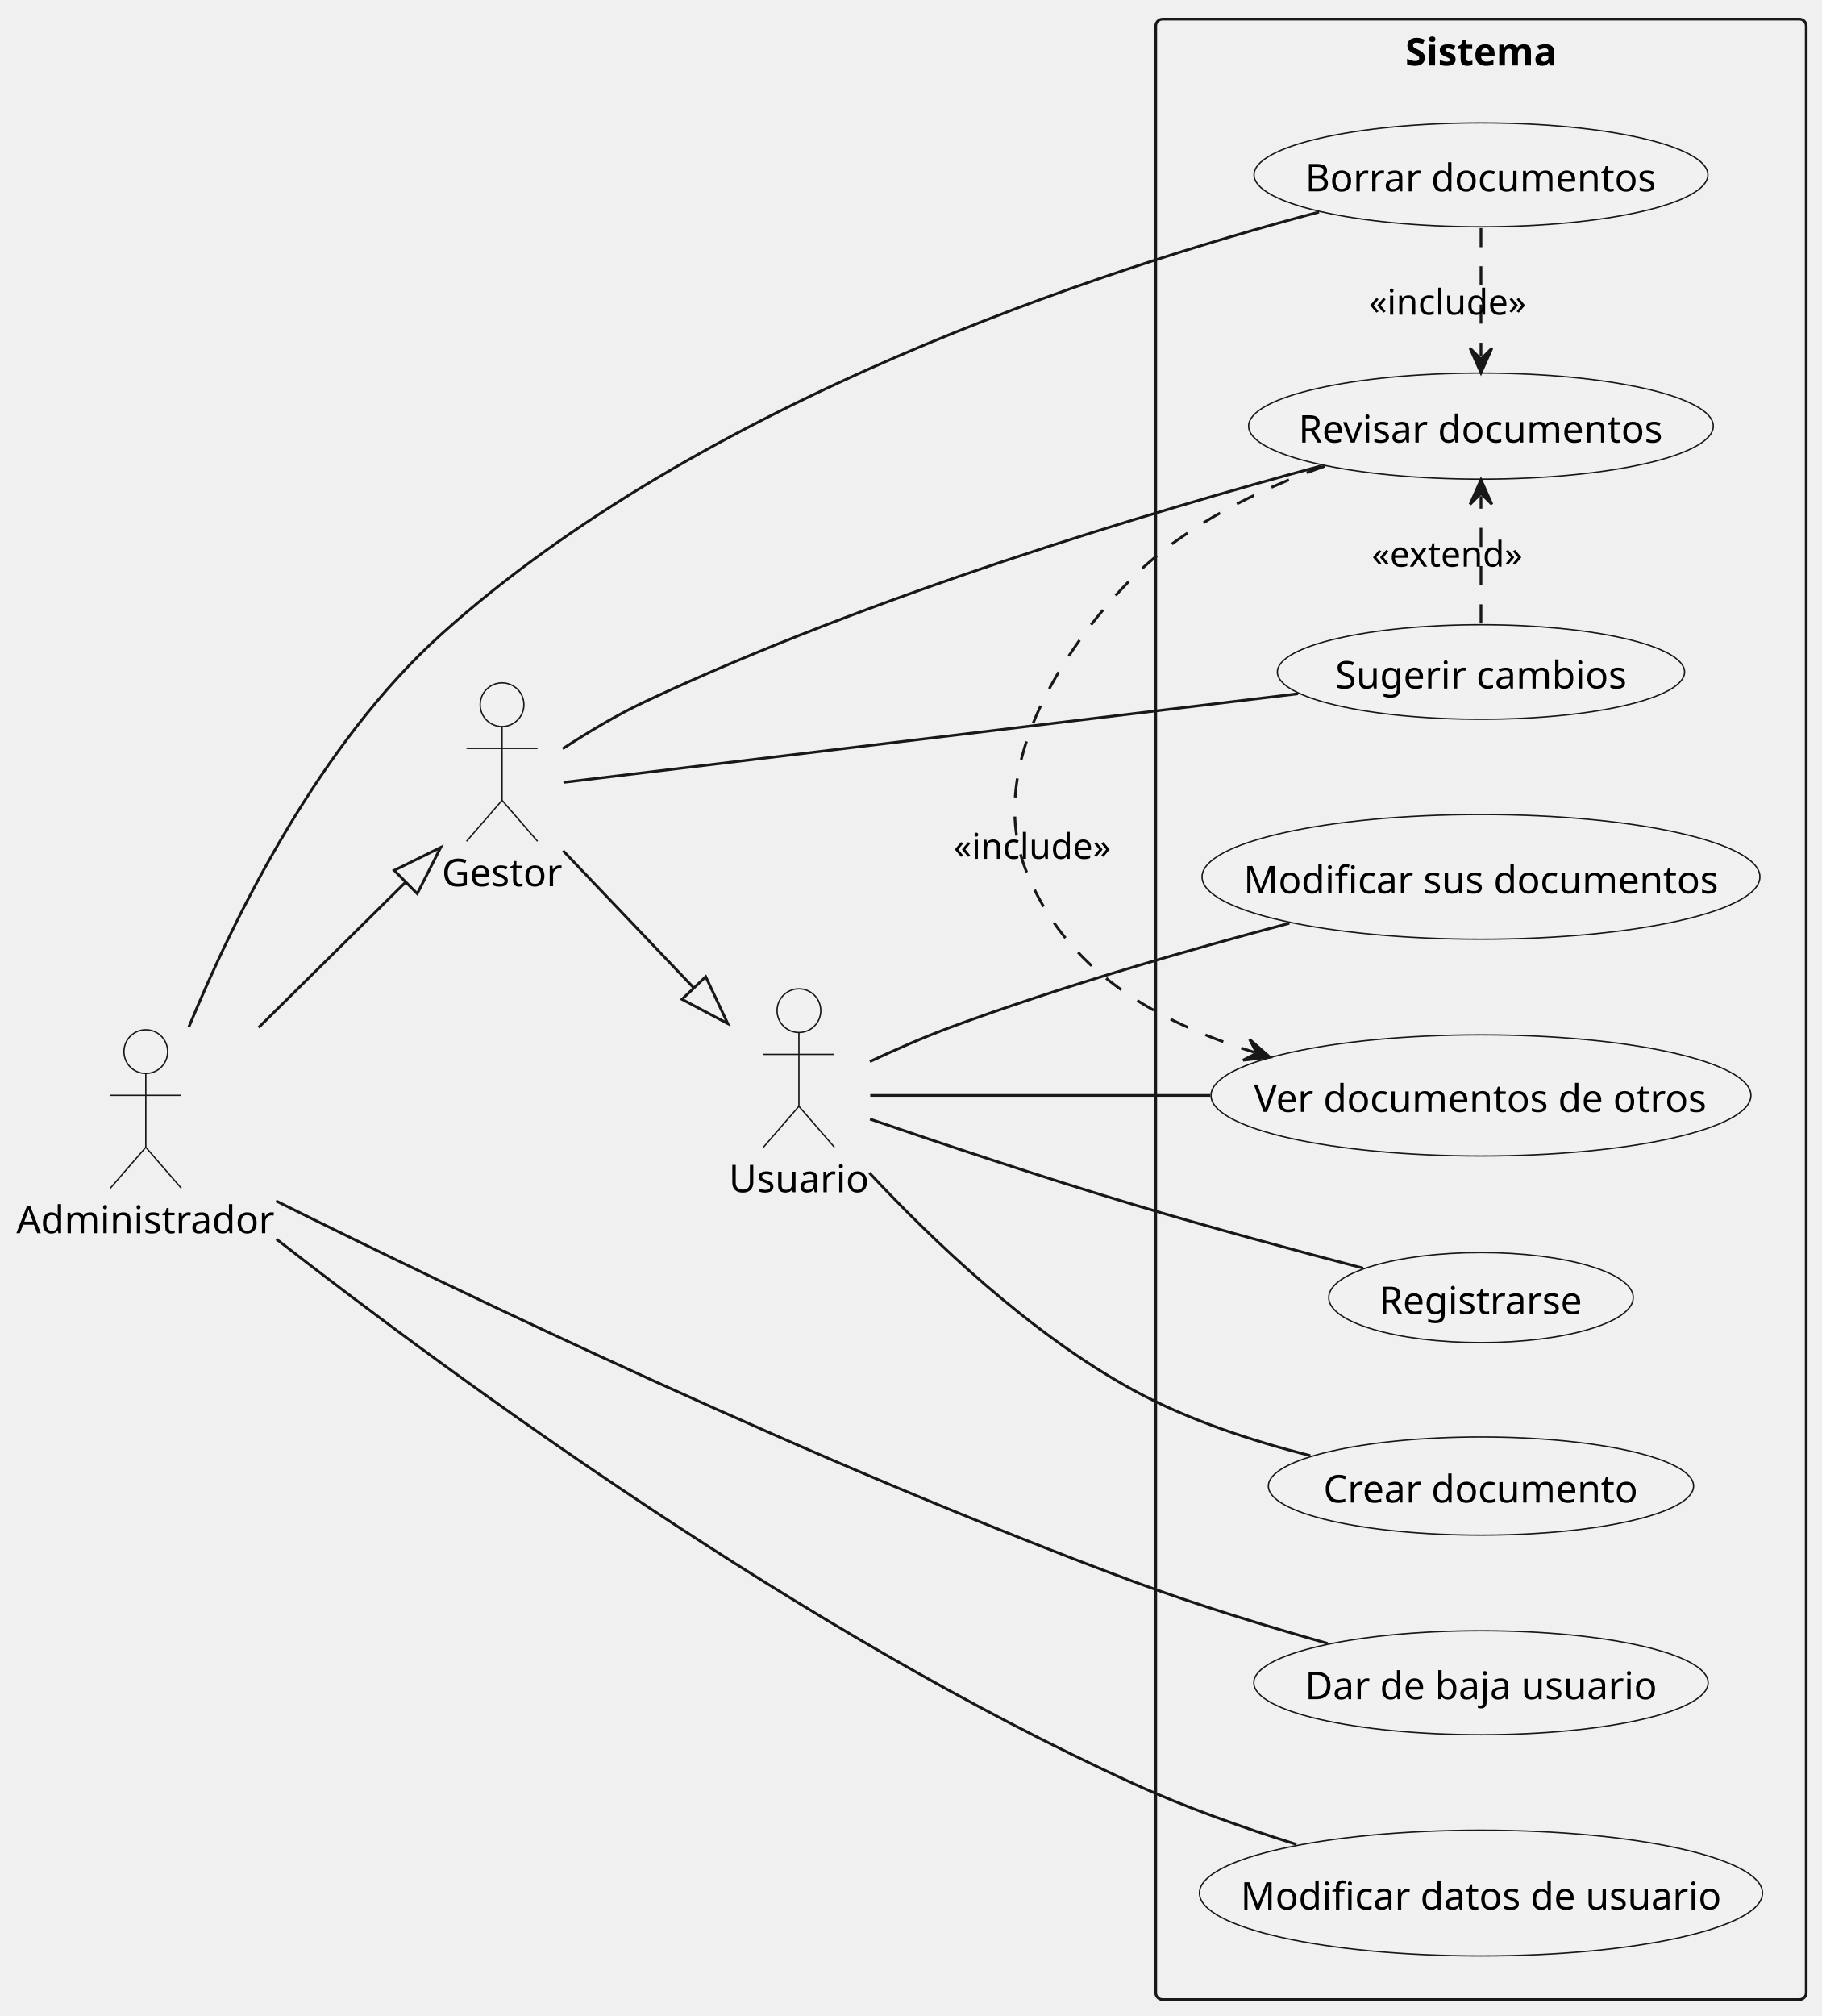
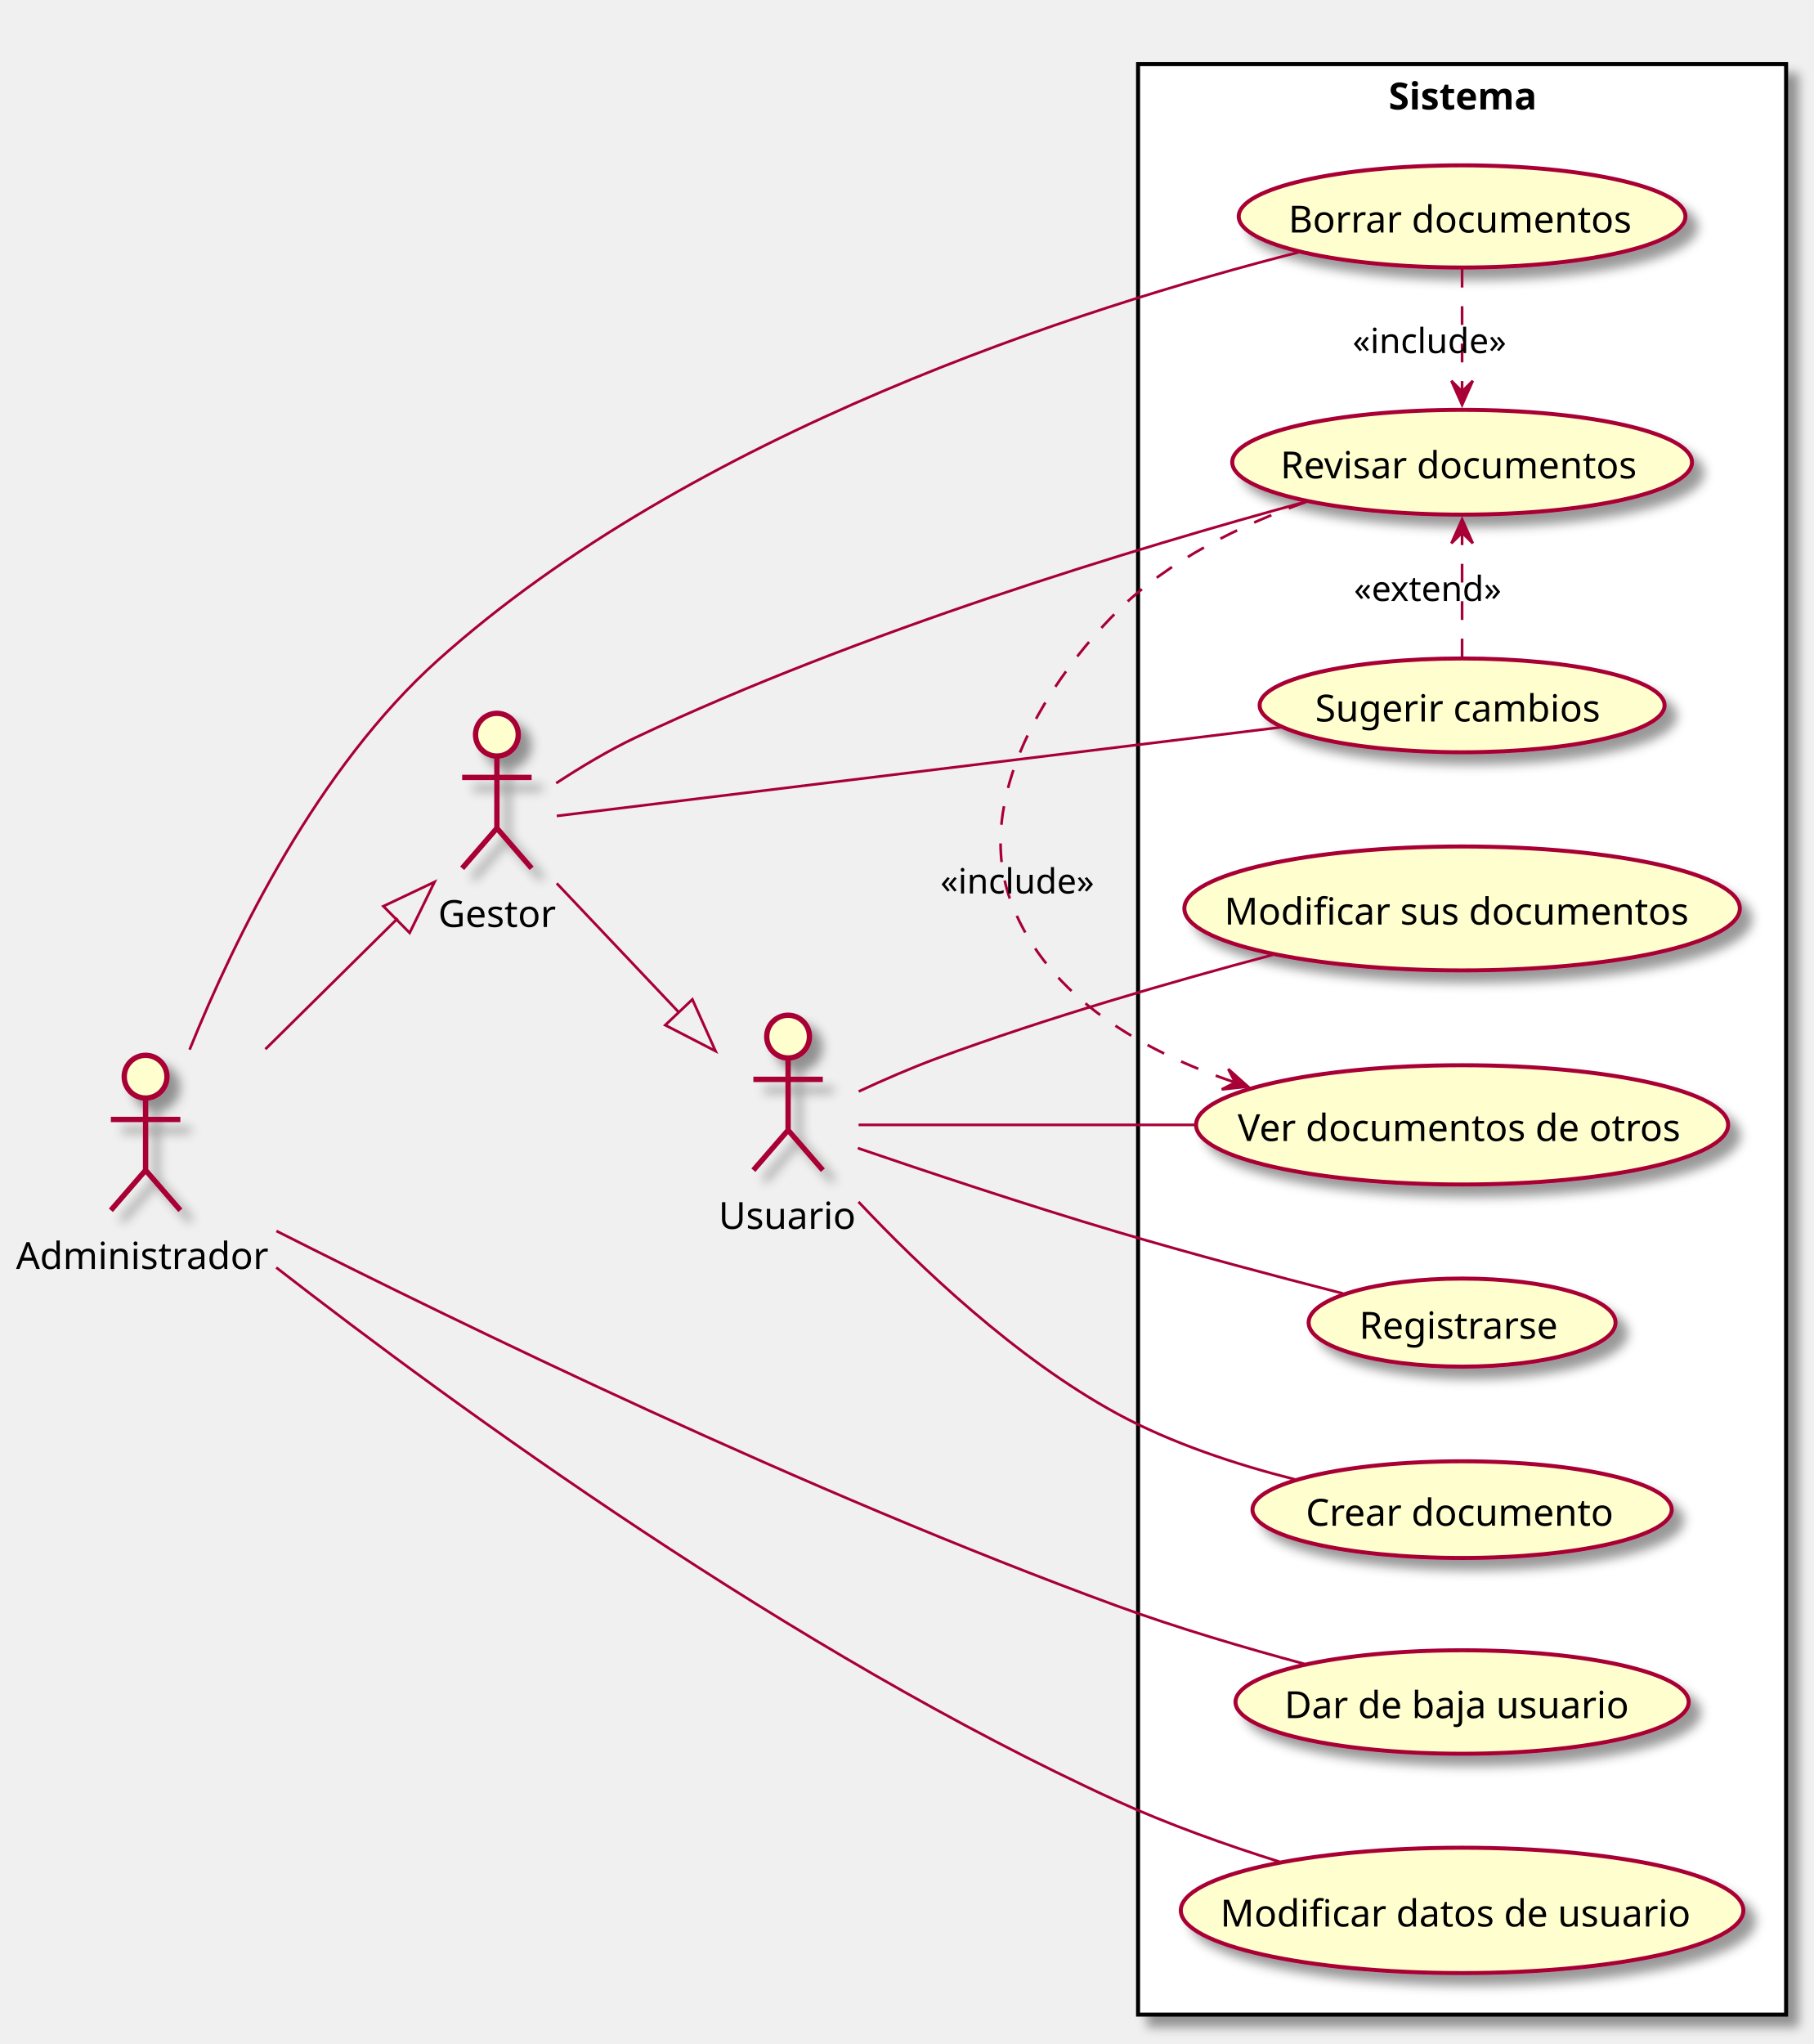
- <svg xmlns="http://www.w3.org/2000/svg" contentStyleType="text/css" data-diagram-type="DESCRIPTION" height="738px" preserveAspectRatio="none" style="width:667px;height:738px;background:#FFFFFF;" version="1.1" viewBox="0 0 667 738" width="667px" zoomAndPan="magnify">
-   <defs />
+ <svg xmlns="http://www.w3.org/2000/svg" contentScriptType="application/ecmascript" contentStyleType="text/css" height="765px" preserveAspectRatio="none" style="width:679px;height:765px;" version="1.1" viewBox="0 0 679 765" width="679px" zoomAndPan="magnify">
+   <defs>
+     <filter height="300%" id="f8x0zigccnrij" width="300%" x="-1" y="-1">
+       <feGaussianBlur result="blurOut" stdDeviation="2.0" />
+       <feColorMatrix in="blurOut" result="blurOut2" type="matrix" values="0 0 0 0 0 0 0 0 0 0 0 0 0 0 0 0 0 0 .4 0" />
+       <feOffset dx="4.0" dy="4.0" in="blurOut2" result="blurOut3" />
+       <feBlend in="SourceGraphic" in2="blurOut3" mode="normal" />
+     </filter>
+   </defs>
  <g>
-     <g class="cluster" data-qualified-name="Sistema" data-source-line="7" id="ent0005">
-       <rect fill="none" height="725" rx="2.5" ry="2.5" style="stroke:#181818;stroke-width:1;" width="238.18" x="423.19" y="7" />
-       <text fill="#000000" font-family="sans-serif" font-size="14" font-weight="bold" lengthAdjust="spacing" textLength="55.398" x="514.581" y="23.966">Sistema</text>
-     </g>
-     <g class="entity" data-qualified-name="Sistema.Registrarse" data-source-line="9" id="ent0006">
-       <ellipse cx="542.284" cy="475.003" fill="#F1F1F1" rx="55.754" ry="16.483" style="stroke:#181818;stroke-width:0.5;" />
-       <text fill="#000000" font-family="sans-serif" font-size="14" lengthAdjust="spacing" textLength="74.606" x="504.981" y="481.037">Registrarse</text>
-     </g>
-     <g class="entity" data-qualified-name="Sistema.Crear documento" data-source-line="10" id="ent0008">
-       <ellipse cx="542.28" cy="544" fill="#F1F1F1" rx="77.85" ry="17.97" style="stroke:#181818;stroke-width:0.5;" />
-       <text fill="#000000" font-family="sans-serif" font-size="14" lengthAdjust="spacing" textLength="115.416" x="484.573" y="550.034">Crear documento</text>
-     </g>
-     <g class="entity" data-qualified-name="Sistema.Modificar sus documentos" data-source-line="11" id="ent0010">
-       <ellipse cx="542.283" cy="320.997" fill="#F1F1F1" rx="102.133" ry="22.826" style="stroke:#181818;stroke-width:0.5;" />
-       <text fill="#000000" font-family="sans-serif" font-size="14" lengthAdjust="spacing" textLength="173.837" x="455.364" y="327.031">Modificar sus documentos</text>
-     </g>
-     <g class="entity" data-qualified-name="Sistema.Ver documentos de otros" data-source-line="12" id="ent0012">
-       <ellipse cx="542.278" cy="401" fill="#F1F1F1" rx="98.848" ry="22.169" style="stroke:#181818;stroke-width:0.5;" />
-       <text fill="#000000" font-family="sans-serif" font-size="14" lengthAdjust="spacing" textLength="166.305" x="459.125" y="407.034">Ver documentos de otros</text>
-     </g>
-     <g class="entity" data-qualified-name="Sistema.Revisar documentos" data-source-line="14" id="ent0014">
-       <ellipse cx="542.277" cy="155.995" fill="#F1F1F1" rx="85.077" ry="19.415" style="stroke:#181818;stroke-width:0.5;" />
-       <text fill="#000000" font-family="sans-serif" font-size="14" lengthAdjust="spacing" textLength="133.63" x="475.462" y="162.029">Revisar documentos</text>
-     </g>
-     <g class="entity" data-qualified-name="Sistema.Sugerir cambios" data-source-line="15" id="ent0016">
-       <ellipse cx="542.283" cy="246" fill="#F1F1F1" rx="74.553" ry="17.311" style="stroke:#181818;stroke-width:0.5;" />
-       <text fill="#000000" font-family="sans-serif" font-size="14" lengthAdjust="spacing" textLength="106.722" x="488.922" y="252.035">Sugerir cambios</text>
-     </g>
-     <g class="entity" data-qualified-name="Sistema.Dar de baja usuario" data-source-line="17" id="ent0018">
-       <ellipse cx="542.279" cy="615.996" fill="#F1F1F1" rx="83.18" ry="19.036" style="stroke:#181818;stroke-width:0.5;" />
-       <text fill="#000000" font-family="sans-serif" font-size="14" lengthAdjust="spacing" textLength="128.94" x="477.81" y="622.03">Dar de baja usuario</text>
-     </g>
-     <g class="entity" data-qualified-name="Sistema.Modificar datos de usuario" data-source-line="18" id="ent0020">
-       <ellipse cx="542.281" cy="692.998" fill="#F1F1F1" rx="103.091" ry="23.018" style="stroke:#181818;stroke-width:0.5;" />
-       <text fill="#000000" font-family="sans-serif" font-size="14" lengthAdjust="spacing" textLength="176.021" x="454.271" y="699.032">Modificar datos de usuario</text>
-     </g>
-     <g class="entity" data-qualified-name="Sistema.Borrar documentos" data-source-line="19" id="ent0022">
-       <ellipse cx="542.275" cy="63.999" fill="#F1F1F1" rx="83.095" ry="19.019" style="stroke:#181818;stroke-width:0.5;" />
-       <text fill="#000000" font-family="sans-serif" font-size="14" lengthAdjust="spacing" textLength="128.73" x="477.91" y="70.033">Borrar documentos</text>
-     </g>
-     <g class="entity" data-qualified-name="Usuario" data-source-line="3" id="ent0002">
-       <ellipse cx="292.535" cy="369.97" fill="#F1F1F1" rx="8" ry="8" style="stroke:#181818;stroke-width:0.5;" />
-       <path d="M292.535,377.97 L292.535,404.97 M279.535,385.97 L305.535,385.97 M292.535,404.97 L279.535,419.97 M292.535,404.97 L305.535,419.97" fill="none" style="stroke:#181818;stroke-width:0.5;" />
-       <text fill="#000000" font-family="sans-serif" font-size="14" lengthAdjust="spacing" textLength="51.31" x="266.88" y="436.436">Usuario</text>
-     </g>
-     <g class="entity" data-qualified-name="Gestor" data-source-line="4" id="ent0003">
-       <ellipse cx="183.83" cy="257.97" fill="#F1F1F1" rx="8" ry="8" style="stroke:#181818;stroke-width:0.5;" />
-       <path d="M183.83,265.97 L183.83,292.97 M170.83,273.97 L196.83,273.97 M183.83,292.97 L170.83,307.97 M183.83,292.97 L196.83,307.97" fill="none" style="stroke:#181818;stroke-width:0.5;" />
-       <text fill="#000000" font-family="sans-serif" font-size="14" lengthAdjust="spacing" textLength="44.1" x="161.78" y="324.436">Gestor</text>
-     </g>
-     <g class="entity" data-qualified-name="Administrador" data-source-line="5" id="ent0004">
-       <ellipse cx="53.39" cy="384.97" fill="#F1F1F1" rx="8" ry="8" style="stroke:#181818;stroke-width:0.5;" />
-       <path d="M53.39,392.97 L53.39,419.97 M40.39,400.97 L66.39,400.97 M53.39,419.97 L40.39,434.97 M53.39,419.97 L66.39,434.97" fill="none" style="stroke:#181818;stroke-width:0.5;" />
-       <text fill="#000000" font-family="sans-serif" font-size="14" lengthAdjust="spacing" textLength="94.78" x="6" y="451.436">Administrador</text>
-     </g>
-     <g class="link" data-entity-1="ent0002" data-entity-2="ent0006" data-link-type="association" data-source-line="9" id="lnk7">
-       <path d="M318.57,409.67 C343.08,418.06 381.53,430.94 415.19,441 C442.99,449.31 474.52,457.81 499.09,464.23" fill="none" id="Usuario-Registrarse" style="stroke:#181818;stroke-width:1;" />
-     </g>
-     <g class="link" data-entity-1="ent0002" data-entity-2="ent0008" data-link-type="association" data-source-line="10" id="lnk9">
-       <path d="M318.34,429.35 C341.19,453.8 377.23,488.34 415.19,509 C435.04,519.81 458.51,527.5 479.79,532.87" fill="none" id="Usuario-Crear documento" style="stroke:#181818;stroke-width:1;" />
-     </g>
-     <g class="link" data-entity-1="ent0002" data-entity-2="ent0010" data-link-type="association" data-source-line="11" id="lnk11">
-       <path d="M318.51,388.61 C327.71,384.31 338.3,379.65 348.19,376 C388.58,361.11 434.94,347.78 472.11,337.98" fill="none" id="Usuario-Modificar sus documentos" style="stroke:#181818;stroke-width:1;" />
-     </g>
-     <g class="link" data-entity-1="ent0002" data-entity-2="ent0012" data-link-type="association" data-source-line="12" id="lnk13">
-       <path d="M318.65,401 C347.87,401 397.88,401 443.12,401" fill="none" id="Usuario-Ver documentos de otros" style="stroke:#181818;stroke-width:1;" />
-     </g>
-     <g class="link" data-entity-1="ent0003" data-entity-2="ent0014" data-link-type="association" data-source-line="14" id="lnk15">
-       <path d="M206.04,274.1 C214.97,268.25 225.66,261.81 235.88,257 C319.01,217.9 421.41,187.35 483.98,170.5" fill="none" id="Gestor-Revisar documentos" style="stroke:#181818;stroke-width:1;" />
-     </g>
-     <g class="link" data-entity-1="ent0003" data-entity-2="ent0016" data-link-type="association" data-source-line="15" id="lnk17">
-       <path d="M206.32,286.41 C258.48,280.12 393.45,263.83 475.26,253.96" fill="none" id="Gestor-Sugerir cambios" style="stroke:#181818;stroke-width:1;" />
-     </g>
-     <g class="link" data-entity-1="ent0004" data-entity-2="ent0018" data-link-type="association" data-source-line="17" id="lnk19">
-       <path d="M101.08,439.62 C169.03,473.42 299.66,536.19 415.19,579 C438.08,587.48 463.86,595.34 486.12,601.61" fill="none" id="Administrador-Dar de baja usuario" style="stroke:#181818;stroke-width:1;" />
-     </g>
-     <g class="link" data-entity-1="ent0004" data-entity-2="ent0020" data-link-type="association" data-source-line="18" id="lnk21">
-       <path d="M101.22,453.61 C167.52,505.2 294.17,597.78 415.19,653 C433.99,661.58 455.16,669.07 474.7,675.18" fill="none" id="Administrador-Modificar datos de usuario" style="stroke:#181818;stroke-width:1;" />
-     </g>
-     <g class="link" data-entity-1="ent0004" data-entity-2="ent0022" data-link-type="association" data-source-line="19" id="lnk23">
-       <path d="M69.15,375.97 C86.01,335.06 117.17,272 161.78,232 C257,146.62 402.62,98.87 482.97,77.62" fill="none" id="Administrador-Borrar documentos" style="stroke:#181818;stroke-width:1;" />
-     </g>
-     <g class="link" data-entity-1="ent0014" data-entity-2="ent0012" data-link-type="dependency" data-source-line="21" id="lnk24">
-       <path d="M485.06,170.66 C461.06,179.18 434.34,192.07 415.19,211 C392.37,233.54 360.13,279.14 375.62,318.5 C390.04,355.15 422.843,373.82 459.223,385.19" fill="none" id="Revisar documentos-to-Ver documentos de otros" style="stroke:#181818;stroke-width:1;stroke-dasharray:7,7;" />
-       <polygon fill="#181818" points="464.95,386.98,457.553,380.477,460.178,385.488,455.166,388.113,464.95,386.98" style="stroke:#181818;stroke-width:1;" />
-       <text fill="#000000" font-family="sans-serif" font-size="13" lengthAdjust="spacing" textLength="57.577" x="349.19" y="314.397">«include»</text>
-     </g>
-     <g class="link" data-entity-1="ent0016" data-entity-2="ent0014" data-link-type="dependency" data-source-line="22" id="lnk25">
-       <path d="M542.28,228.22 C542.28,213.06 542.28,197.29 542.28,181.62" fill="none" id="Sugerir cambios-to-Revisar documentos" style="stroke:#181818;stroke-width:1;stroke-dasharray:7,7;" />
-       <polygon fill="#181818" points="542.28,175.62,538.28,184.62,542.28,180.62,546.28,184.62,542.28,175.62" style="stroke:#181818;stroke-width:1;" />
-       <text fill="#000000" font-family="sans-serif" font-size="13" lengthAdjust="spacing" textLength="55.497" x="502.28" y="207.447">«extend»</text>
-     </g>
-     <g class="link" data-entity-1="ent0022" data-entity-2="ent0014" data-link-type="dependency" data-source-line="23" id="lnk26">
-       <path d="M542.28,83.48 C542.28,99.09 542.28,114.88 542.28,130.49" fill="none" id="Borrar documentos-to-Revisar documentos" style="stroke:#181818;stroke-width:1;stroke-dasharray:7,7;" />
-       <polygon fill="#181818" points="542.28,136.49,546.28,127.49,542.28,131.49,538.28,127.49,542.28,136.49" style="stroke:#181818;stroke-width:1;" />
-       <text fill="#000000" font-family="sans-serif" font-size="13" lengthAdjust="spacing" textLength="57.577" x="501.28" y="115.197">«include»</text>
-     </g>
-     <g class="link" data-entity-1="ent0003" data-entity-2="ent0002" data-link-type="extension" data-source-line="26" id="lnk27">
-       <path d="M206.17,311.4 C223.56,329.65 235.744,342.438 254.074,361.678" fill="none" id="Gestor-to-Usuario" style="stroke:#181818;stroke-width:1;" />
-       <polygon fill="none" points="266.49,374.71,258.418,357.539,249.73,365.816,266.49,374.71" style="stroke:#181818;stroke-width:1;" />
-     </g>
-     <g class="link" data-entity-1="ent0004" data-entity-2="ent0003" data-link-type="extension" data-source-line="27" id="lnk28">
-       <path d="M94.68,376.16 C116.75,354.34 130.422,340.827 148.562,322.887" fill="none" id="Administrador-to-Gestor" style="stroke:#181818;stroke-width:1;" />
-       <polygon fill="none" points="161.36,310.23,144.343,318.621,152.781,327.153,161.36,310.23" style="stroke:#181818;stroke-width:1;" />
-     </g>
+     <rect fill="#FFFFFF" filter="url(#f8x0zigccnrij)" height="730" style="stroke: #000000; stroke-width: 1.5;" width="242.57" x="426" y="24" />
+     <text fill="#000000" font-family="sans-serif" font-size="14" font-weight="bold" lengthAdjust="spacingAndGlyphs" textLength="55" x="519.785" y="40.966">Sistema</text>
+     <ellipse cx="547.287" cy="495.003" fill="#FEFECE" filter="url(#f8x0zigccnrij)" rx="57.447" ry="16.483" style="stroke: #A80036; stroke-width: 1.5;" />
+     <text fill="#000000" font-family="sans-serif" font-size="14" lengthAdjust="spacingAndGlyphs" textLength="77" x="508.787" y="501.037">Registrarse</text>
+     <ellipse cx="547.293" cy="565.003" fill="#FEFECE" filter="url(#f8x0zigccnrij)" rx="78.463" ry="18.093" style="stroke: #A80036; stroke-width: 1.5;" />
+     <text fill="#000000" font-family="sans-serif" font-size="14" lengthAdjust="spacingAndGlyphs" textLength="117" x="488.793" y="571.037">Crear documento</text>
+     <ellipse cx="547.292" cy="340.002" fill="#FEFECE" filter="url(#f8x0zigccnrij)" rx="103.962" ry="23.192" style="stroke: #A80036; stroke-width: 1.5;" />
+     <text fill="#000000" font-family="sans-serif" font-size="14" lengthAdjust="spacingAndGlyphs" textLength="178" x="458.292" y="346.036">Modificar sus documentos</text>
+     <ellipse cx="547.294" cy="420.997" fill="#FEFECE" filter="url(#f8x0zigccnrij)" rx="99.584" ry="22.317" style="stroke: #A80036; stroke-width: 1.5;" />
+     <text fill="#000000" font-family="sans-serif" font-size="14" lengthAdjust="spacingAndGlyphs" textLength="168" x="463.294" y="427.031">Ver documentos de otros</text>
+     <ellipse cx="547.295" cy="172.999" fill="#FEFECE" filter="url(#f8x0zigccnrij)" rx="86.045" ry="19.609" style="stroke: #A80036; stroke-width: 1.5;" />
+     <text fill="#000000" font-family="sans-serif" font-size="14" lengthAdjust="spacingAndGlyphs" textLength="136" x="479.295" y="179.033">Revisar documentos</text>
+     <ellipse cx="547.293" cy="263.997" fill="#FEFECE" filter="url(#f8x0zigccnrij)" rx="75.783" ry="17.557" style="stroke: #A80036; stroke-width: 1.5;" />
+     <text fill="#000000" font-family="sans-serif" font-size="14" lengthAdjust="spacingAndGlyphs" textLength="110" x="492.293" y="270.031">Sugerir cambios</text>
+     <ellipse cx="547.291" cy="637.004" fill="#FEFECE" filter="url(#f8x0zigccnrij)" rx="84.821" ry="19.364" style="stroke: #A80036; stroke-width: 1.5;" />
+     <text fill="#000000" font-family="sans-serif" font-size="14" lengthAdjust="spacingAndGlyphs" textLength="133" x="480.791" y="643.038">Dar de baja usuario</text>
+     <ellipse cx="547.287" cy="714.997" fill="#FEFECE" filter="url(#f8x0zigccnrij)" rx="105.287" ry="23.457" style="stroke: #A80036; stroke-width: 1.5;" />
+     <text fill="#000000" font-family="sans-serif" font-size="14" lengthAdjust="spacingAndGlyphs" textLength="181" x="456.787" y="721.031">Modificar datos de usuario</text>
+     <ellipse cx="547.287" cy="81.001" fill="#FEFECE" filter="url(#f8x0zigccnrij)" rx="83.606" ry="19.121" style="stroke: #A80036; stroke-width: 1.5;" />
+     <text fill="#000000" font-family="sans-serif" font-size="14" lengthAdjust="spacingAndGlyphs" textLength="130" x="482.286" y="87.035">Borrar documentos</text>
+     <ellipse cx="295" cy="387.97" fill="#FEFECE" filter="url(#f8x0zigccnrij)" rx="8" ry="8" style="stroke: #A80036; stroke-width: 2.0;" />
+     <path d="M295,395.97 L295,422.97 M282,403.97 L308,403.97 M295,422.97 L282,437.97 M295,422.97 L308,437.97 " fill="none" filter="url(#f8x0zigccnrij)" style="stroke: #A80036; stroke-width: 2.0;" />
+     <text fill="#000000" font-family="sans-serif" font-size="14" lengthAdjust="spacingAndGlyphs" textLength="52" x="269" y="459.936">Usuario</text>
+     <ellipse cx="186" cy="274.97" fill="#FEFECE" filter="url(#f8x0zigccnrij)" rx="8" ry="8" style="stroke: #A80036; stroke-width: 2.0;" />
+     <path d="M186,282.97 L186,309.97 M173,290.97 L199,290.97 M186,309.97 L173,324.97 M186,309.97 L199,324.97 " fill="none" filter="url(#f8x0zigccnrij)" style="stroke: #A80036; stroke-width: 2.0;" />
+     <text fill="#000000" font-family="sans-serif" font-size="14" lengthAdjust="spacingAndGlyphs" textLength="44" x="164" y="346.936">Gestor</text>
+     <ellipse cx="54.5" cy="402.97" fill="#FEFECE" filter="url(#f8x0zigccnrij)" rx="8" ry="8" style="stroke: #A80036; stroke-width: 2.0;" />
+     <path d="M54.5,410.97 L54.5,437.97 M41.5,418.97 L67.5,418.97 M54.5,437.97 L41.5,452.97 M54.5,437.97 L67.5,452.97 " fill="none" filter="url(#f8x0zigccnrij)" style="stroke: #A80036; stroke-width: 2.0;" />
+     <text fill="#000000" font-family="sans-serif" font-size="14" lengthAdjust="spacingAndGlyphs" textLength="97" x="6" y="474.936">Administrador</text>
+     <path d="M321.1,429.7 C345.67,438.11 384.23,451 418,461 C446.06,469.31 477.85,477.74 502.76,484.13 " fill="none" id="Usuario-Registrarse" style="stroke: #A80036; stroke-width: 1.0;" />
+     <path d="M321.35,449.8 C344.32,474.2 380.25,508.42 418,529 C438.51,540.18 462.81,548.14 484.71,553.69 " fill="none" id="Usuario-Crear documento" style="stroke: #A80036; stroke-width: 1.0;" />
+     <path d="M321.42,408.5 C330.61,404.23 341.16,399.63 351,396 C391.87,380.94 438.76,367.38 476.35,357.38 " fill="none" id="Usuario-Modificar sus documentos" style="stroke: #A80036; stroke-width: 1.0;" />
+     <path d="M321.38,421 C350.95,421 401.63,421 447.4,421 " fill="none" id="Usuario-Ver documentos de otros" style="stroke: #A80036; stroke-width: 1.0;" />
+     <path d="M208.19,293.12 C217.12,287.27 227.79,280.82 238,276 C322.06,236.28 425.61,205.03 488.74,187.79 " fill="none" id="Gestor-Revisar documentos" style="stroke: #A80036; stroke-width: 1.0;" />
+     <path d="M208.4,305.38 C260.74,298.97 396.99,282.28 479.61,272.17 " fill="none" id="Gestor-Sugerir cambios" style="stroke: #A80036; stroke-width: 1.0;" />
+     <path d="M103.47,460.71 C171.93,495.31 302.23,558.69 418,601 C440.6,609.26 466.01,616.75 488.21,622.73 " fill="none" id="Administrador-Dar de baja usuario" style="stroke: #A80036; stroke-width: 1.0;" />
+     <path d="M103.41,474.4 C170.26,526.31 296.97,618.69 418,674 C437.25,682.79 458.92,690.5 478.89,696.78 " fill="none" id="Administrador-Modificar datos de usuario" style="stroke: #A80036; stroke-width: 1.0;" />
+     <path d="M70.97,392.85 C88,350.74 119.06,287.28 164,247 C259.09,161.76 404.78,115.15 486.1,94.42 " fill="none" id="Administrador-Borrar documentos" style="stroke: #A80036; stroke-width: 1.0;" />
+     <path d="M488.97,187.83 C464.54,196.49 437.37,209.63 418,229 C393.2,253.8 363.3,298.85 378.8,338.5 C392.41,373.34 427.73,393.53 462.53,405.19 " fill="none" id="Revisar documentos-Ver documentos de otros" style="stroke: #A80036; stroke-width: 1.0; stroke-dasharray: 7.0,7.0;" />
+     <polygon fill="#A80036" points="467.12,406.67,459.775,400.108,462.36,405.14,457.328,407.725,467.12,406.67" style="stroke: #A80036; stroke-width: 1.0;" />
+     <text fill="#000000" font-family="sans-serif" font-size="13" lengthAdjust="spacingAndGlyphs" textLength="57" x="352" y="334.397">«include»</text>
+     <path d="M547.29,246.02 C547.29,232.61 547.29,214.08 547.29,199.04 " fill="none" id="Sugerir cambios-Revisar documentos" style="stroke: #A80036; stroke-width: 1.0; stroke-dasharray: 7.0,7.0;" />
+     <polygon fill="#A80036" points="547.29,194.35,543.29,203.35,547.29,199.35,551.29,203.35,547.29,194.35" style="stroke: #A80036; stroke-width: 1.0;" />
+     <text fill="#000000" font-family="sans-serif" font-size="13" lengthAdjust="spacingAndGlyphs" textLength="56" x="506.79" y="224.927">«extend»</text>
+     <path d="M547.29,100.61 C547.29,114 547.29,131.91 547.29,146.56 " fill="none" id="Borrar documentos-Revisar documentos" style="stroke: #A80036; stroke-width: 1.0; stroke-dasharray: 7.0,7.0;" />
+     <polygon fill="#A80036" points="547.29,151.52,551.29,142.52,547.29,146.52,543.29,142.52,547.29,151.52" style="stroke: #A80036; stroke-width: 1.0;" />
+     <text fill="#000000" font-family="sans-serif" font-size="13" lengthAdjust="spacingAndGlyphs" textLength="57" x="506.29" y="132.157">«include»</text>
+     <path d="M208.4,330.6 C221.48,344.41 238.62,362.52 254.13,378.9 " fill="none" id="Gestor-Usuario" style="stroke: #A80036; stroke-width: 1.0;" />
+     <polygon fill="none" points="259.17,374.04,267.84,393.38,249.01,383.67,259.17,374.04" style="stroke: #A80036; stroke-width: 1.0;" />
+     <path d="M99.34,392.67 C115.46,376.73 133.52,358.88 148.88,343.7 " fill="none" id="Administrador-Gestor" style="stroke: #A80036; stroke-width: 1.0;" />
+     <polygon fill="none" points="143.5,339.17,162.65,330.09,153.34,349.13,143.5,339.17" style="stroke: #A80036; stroke-width: 1.0;" />
  </g>
</svg>
